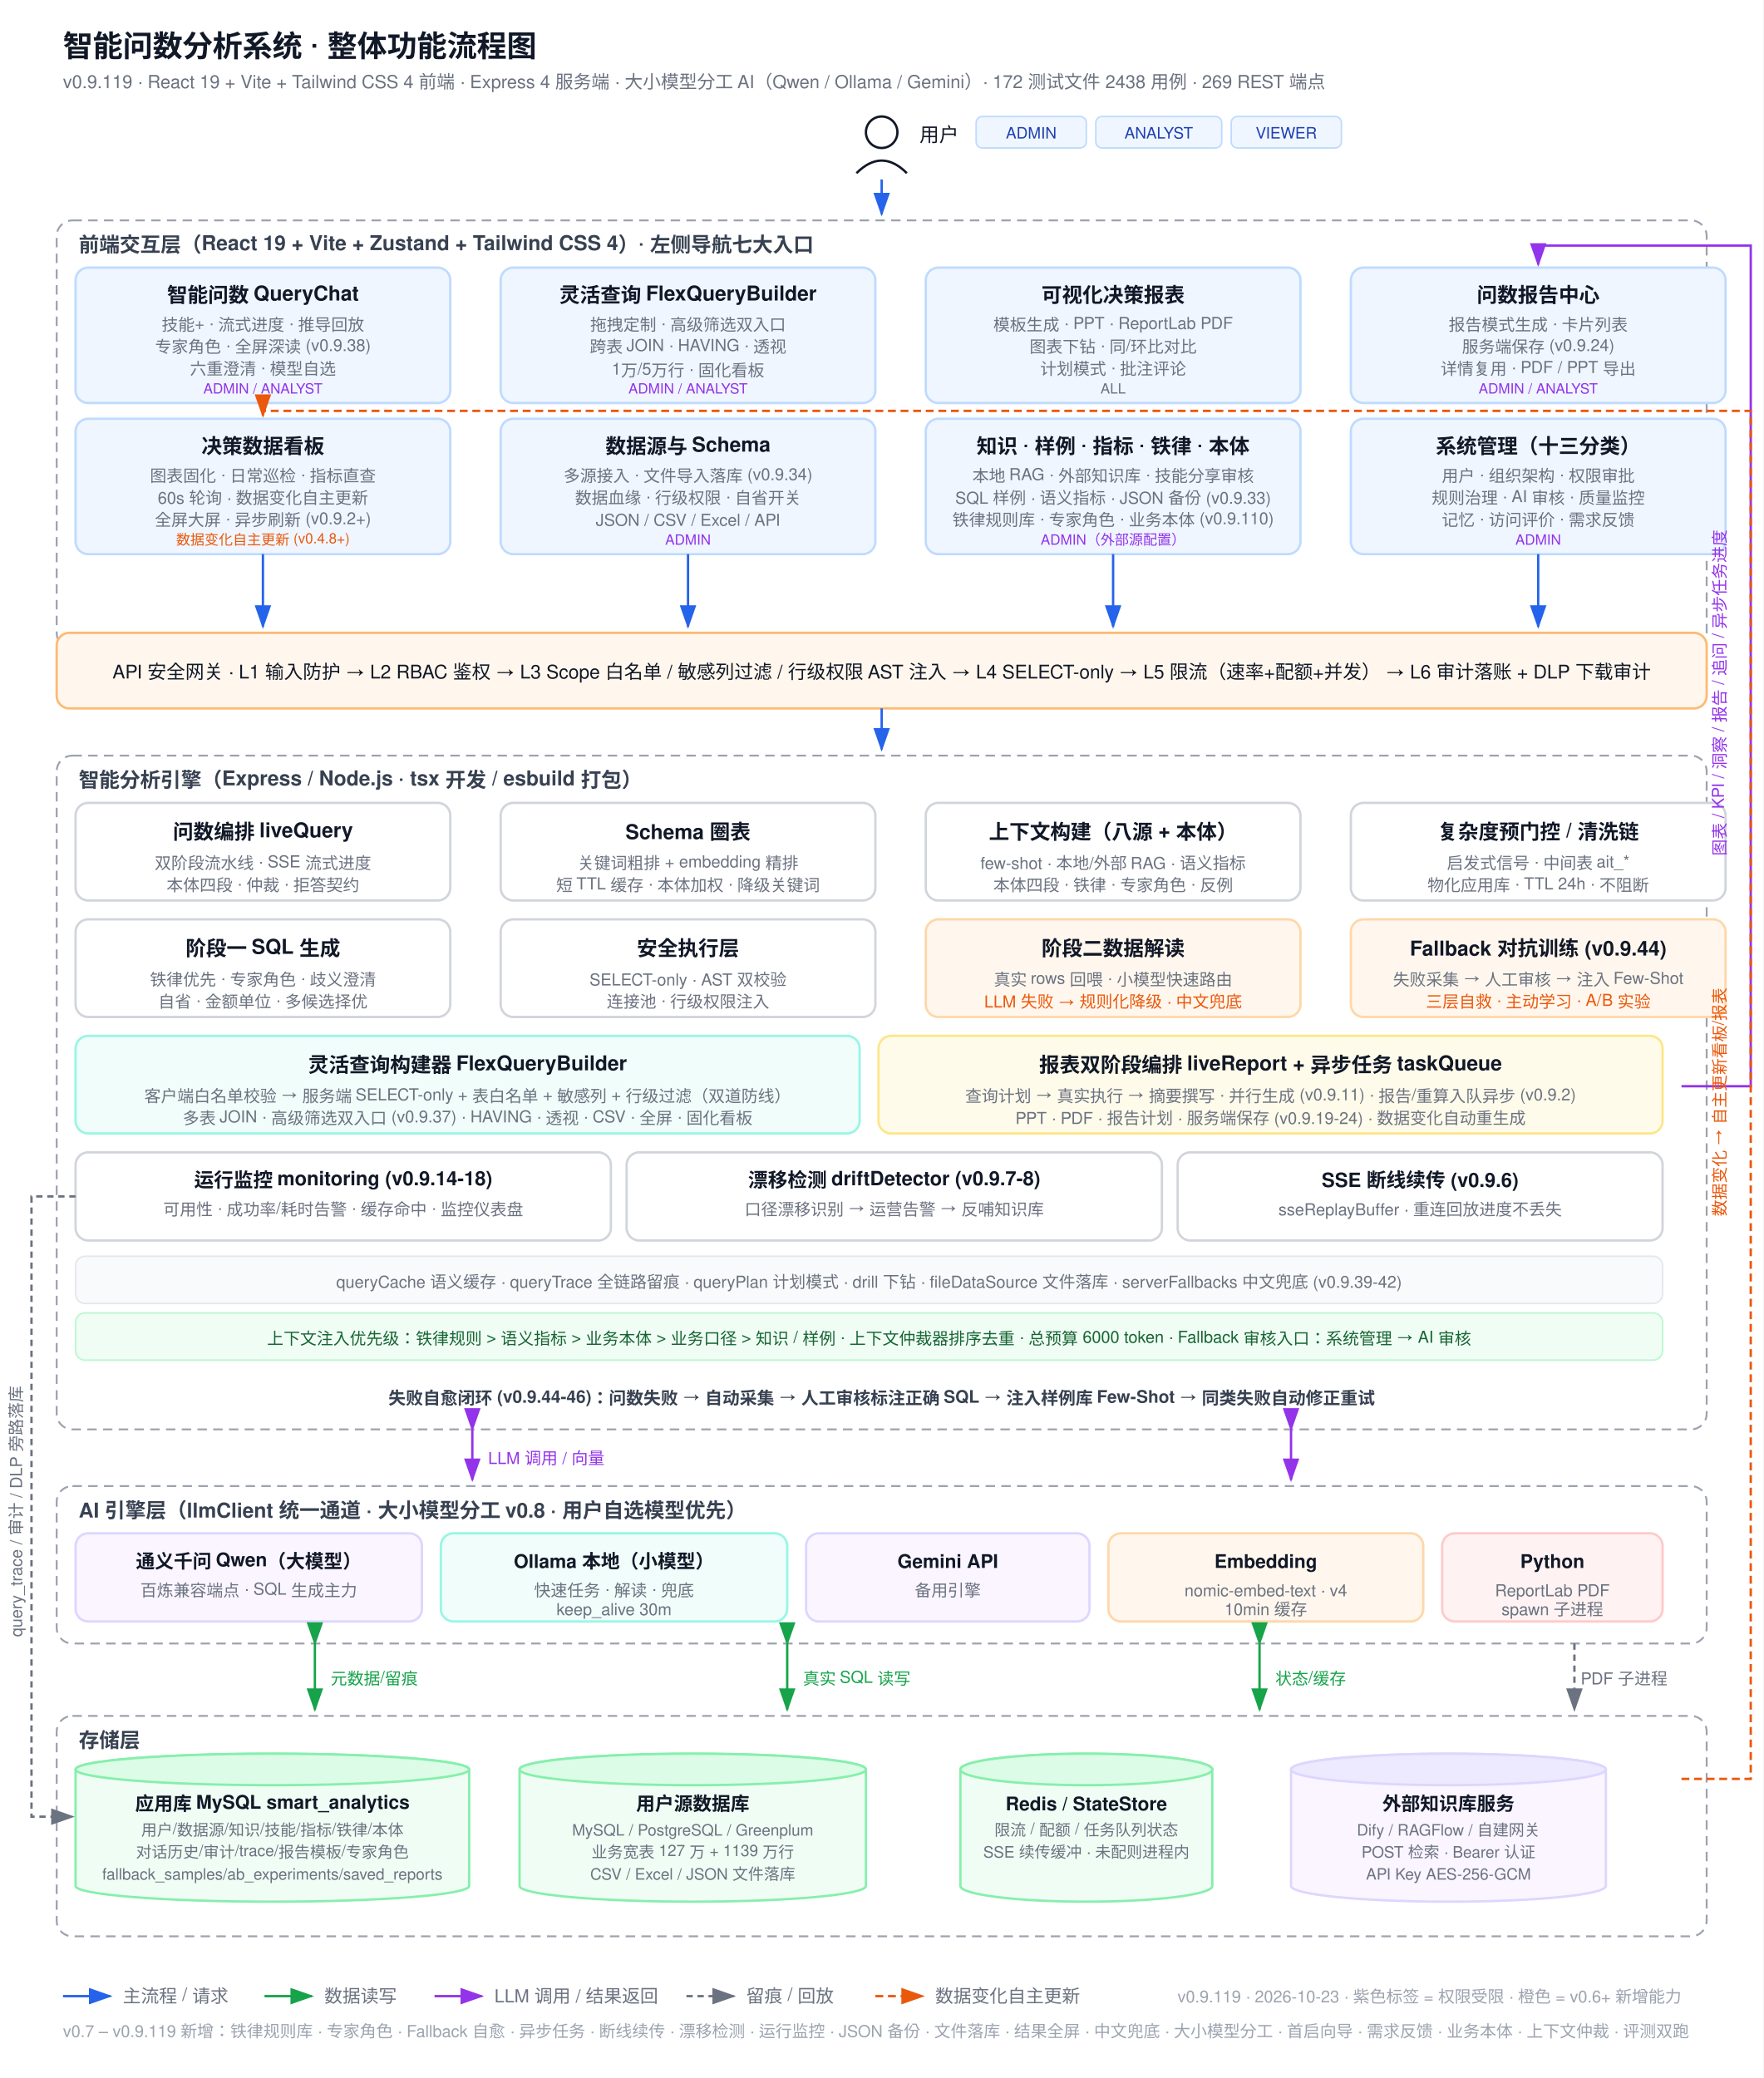
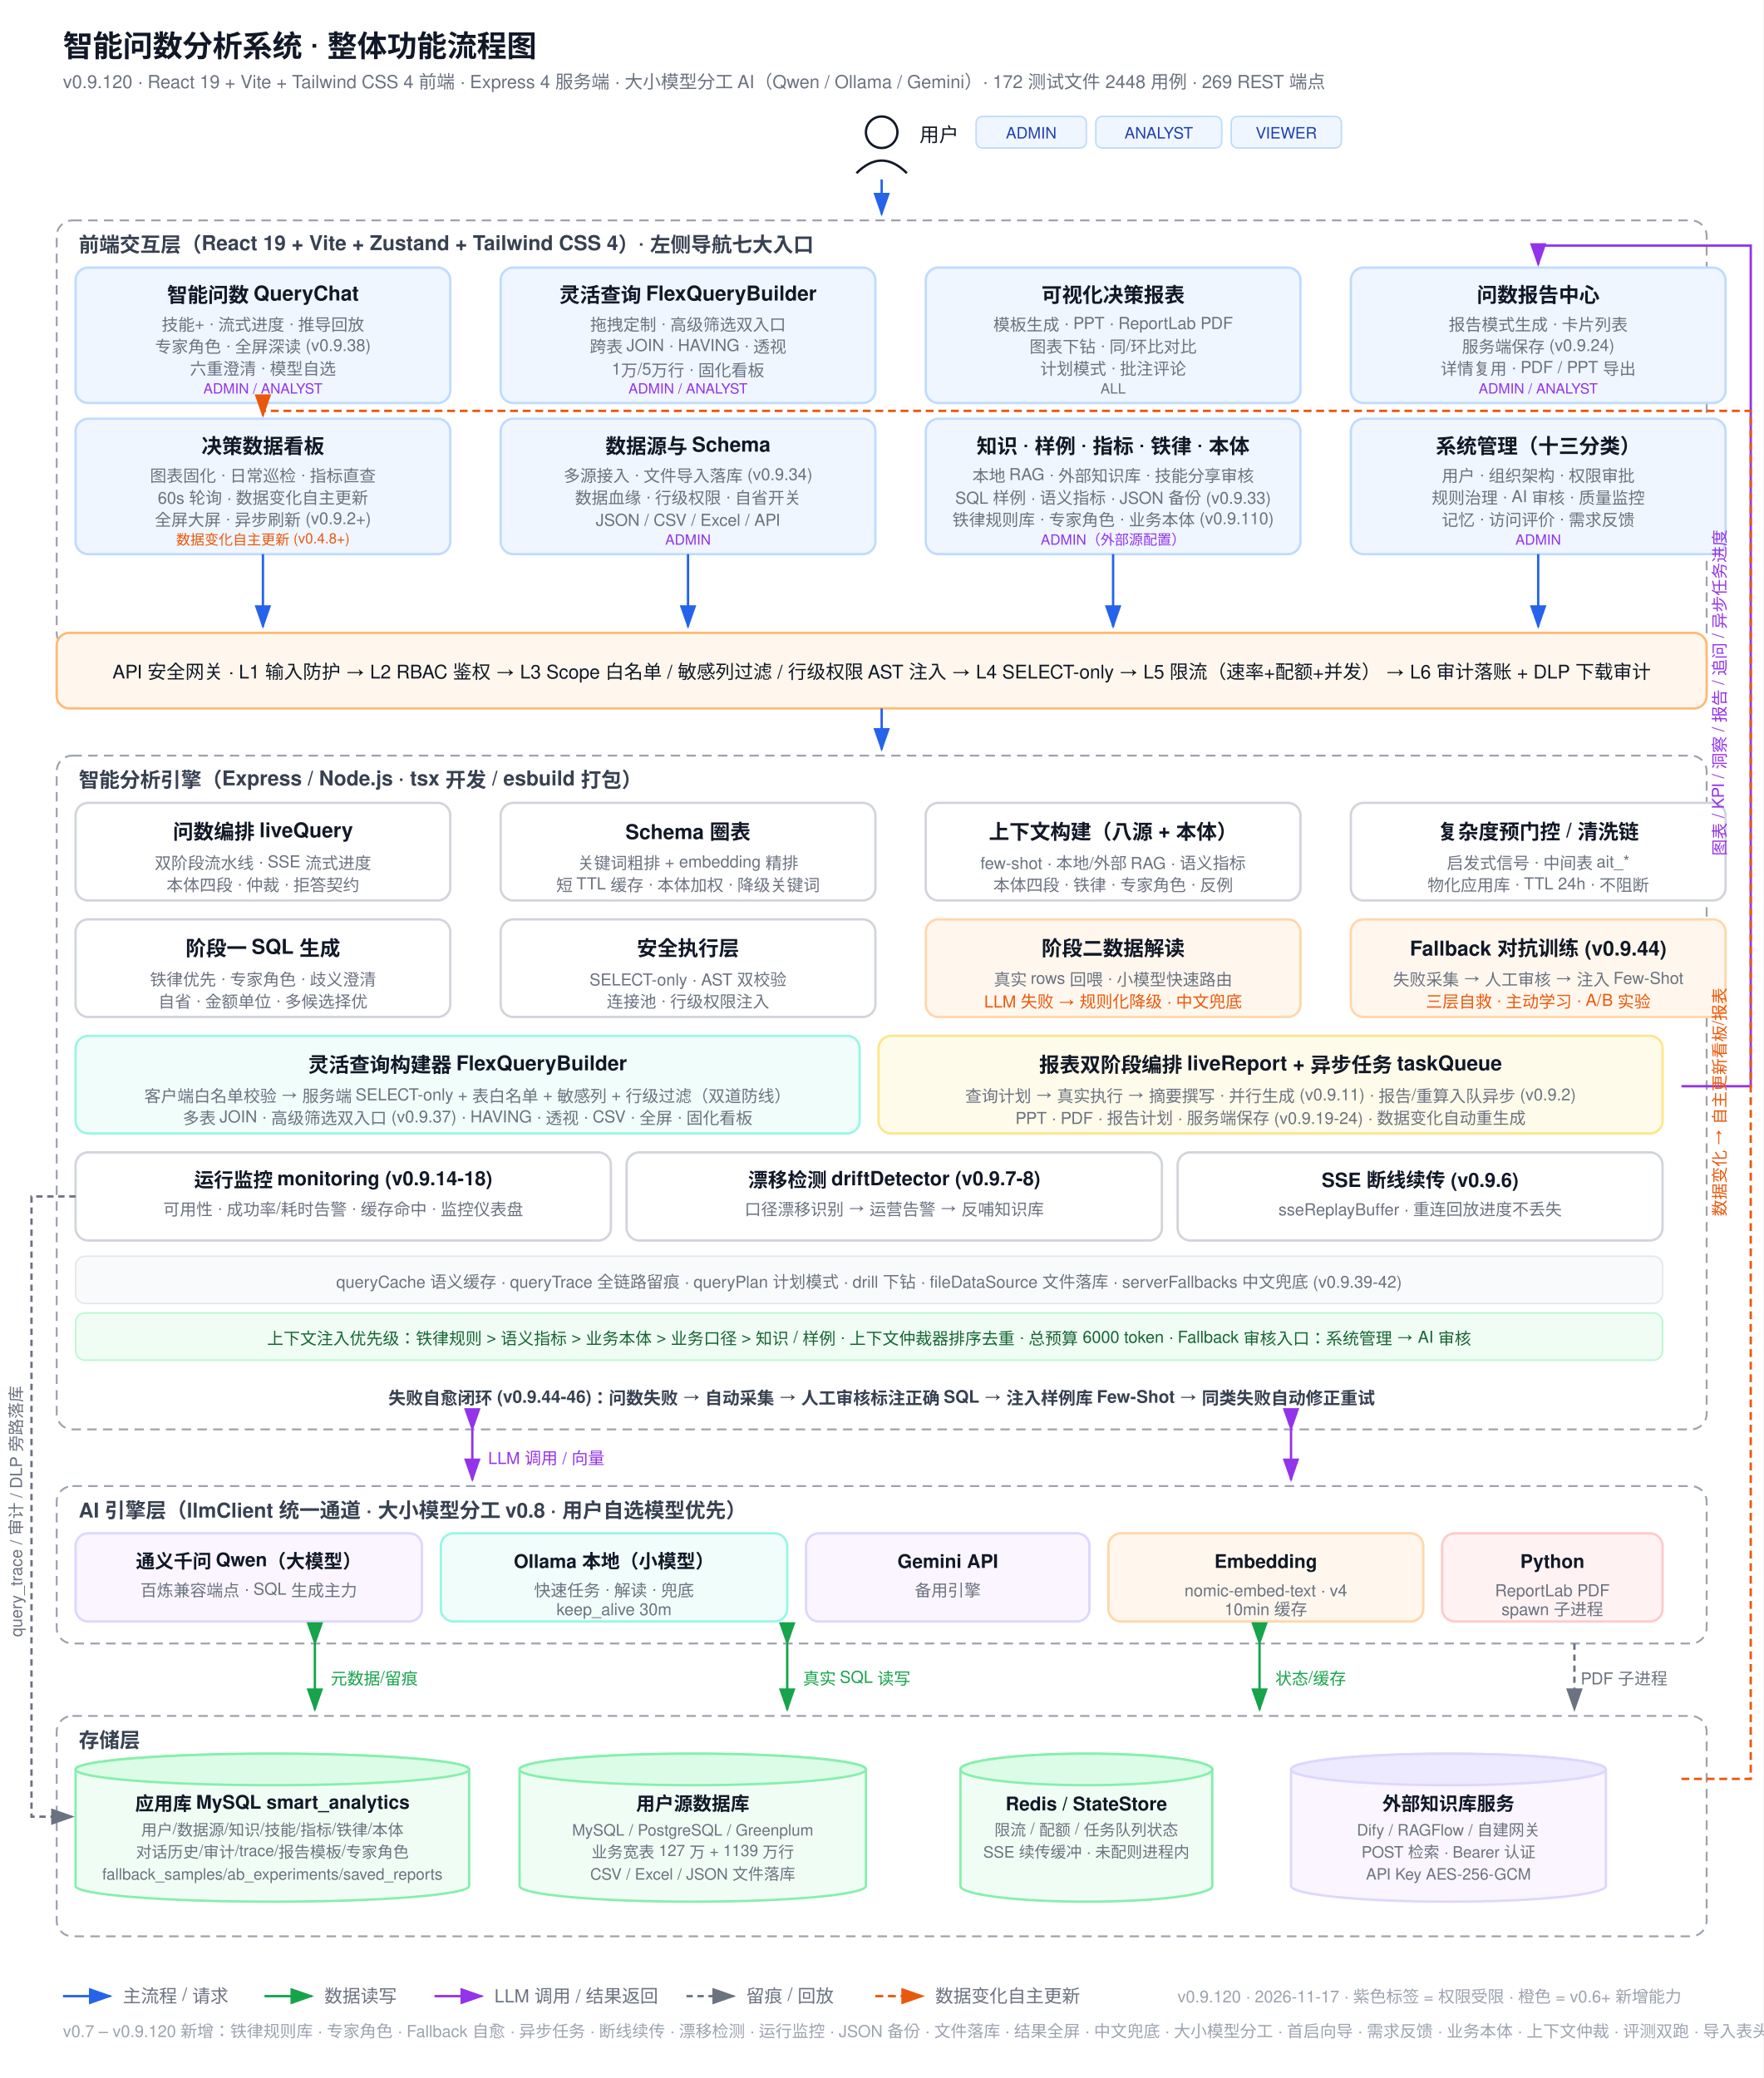
<svg xmlns="http://www.w3.org/2000/svg" viewBox="0 0 1120 1320" width="1120" height="1320">
  <style>text { font-family: "Helvetica Neue", Helvetica, Arial, "PingFang SC", "Microsoft YaHei", "SimHei", sans-serif; }</style>
  <defs>
    <marker id="ab" markerWidth="10" markerHeight="7" refX="9" refY="3.5" orient="auto">
      <polygon points="0 0, 10 3.5, 0 7" fill="#2563eb" />
    </marker>
    <marker id="ag" markerWidth="10" markerHeight="7" refX="9" refY="3.5" orient="auto">
      <polygon points="0 0, 10 3.5, 0 7" fill="#16a34a" />
    </marker>
    <marker id="ap" markerWidth="10" markerHeight="7" refX="9" refY="3.5" orient="auto">
      <polygon points="0 0, 10 3.5, 0 7" fill="#9333ea" />
    </marker>
    <marker id="agray" markerWidth="10" markerHeight="7" refX="9" refY="3.5" orient="auto">
      <polygon points="0 0, 10 3.5, 0 7" fill="#6b7280" />
    </marker>
    <marker id="ao" markerWidth="10" markerHeight="7" refX="9" refY="3.5" orient="auto">
      <polygon points="0 0, 10 3.5, 0 7" fill="#ea580c" />
    </marker>
  </defs>
  <rect width="1120" height="1320" fill="#ffffff" />
  <text x="40" y="36" font-size="19" font-weight="700" fill="#111827">智能问数分析系统 · 整体功能流程图</text>
-   <text x="40" y="56" font-size="11.5" fill="#6b7280">v0.9.119 · React 19 + Vite + Tailwind CSS 4 前端 · Express 4 服务端 · 大小模型分工 AI（Qwen / Ollama / Gemini）· 172 测试文件 2438 用例 · 269 REST 端点</text>
+   <text x="40" y="56" font-size="11.5" fill="#6b7280">v0.9.120 · React 19 + Vite + Tailwind CSS 4 前端 · Express 4 服务端 · 大小模型分工 AI（Qwen / Ollama / Gemini）· 172 测试文件 2448 用例 · 269 REST 端点</text>
  <circle cx="560" cy="84" r="10" fill="#ffffff" stroke="#111827" stroke-width="1.5" />
  <path d="M 544,110 Q 560,94 576,110" fill="none" stroke="#111827" stroke-width="1.5" />
  <text x="584" y="90" font-size="12.5" fill="#111827">用户</text>
  <rect x="620" y="74" width="70" height="20" rx="4" fill="#eff6ff" stroke="#bfdbfe" />
  <text x="655" y="88" font-size="10" fill="#1e40af" text-anchor="middle">ADMIN</text>
  <rect x="696" y="74" width="80" height="20" rx="4" fill="#eff6ff" stroke="#bfdbfe" />
  <text x="736" y="88" font-size="10" fill="#1e40af" text-anchor="middle">ANALYST</text>
  <rect x="782" y="74" width="70" height="20" rx="4" fill="#eff6ff" stroke="#bfdbfe" />
  <text x="817" y="88" font-size="10" fill="#1e40af" text-anchor="middle">VIEWER</text>
  <line x1="560" y1="114" x2="560" y2="136" stroke="#2563eb" stroke-width="1.5" marker-end="url(#ab)" />
  <rect x="36" y="140" width="1048" height="272" rx="10" fill="none" stroke="#9ca3af" stroke-width="1.2" stroke-dasharray="6,4" />
  <text x="50" y="160" font-size="13" font-weight="600" fill="#374151">前端交互层（React 19 + Vite + Zustand + Tailwind CSS 4）· 左侧导航七大入口</text>
  <rect x="48" y="170" width="238" height="86" rx="8" fill="#eff6ff" stroke="#bfdbfe" stroke-width="1.5" />
  <text x="167" y="192" font-size="13" font-weight="600" fill="#111827" text-anchor="middle">智能问数 QueryChat</text>
  <text x="167" y="210" font-size="10.5" fill="#6b7280" text-anchor="middle">技能+ · 流式进度 · 推导回放</text>
  <text x="167" y="224" font-size="10.5" fill="#6b7280" text-anchor="middle">专家角色 · 全屏深读 (v0.9.38)</text>
  <text x="167" y="238" font-size="10.5" fill="#6b7280" text-anchor="middle">六重澄清 · 模型自选</text>
  <text x="167" y="250" font-size="9" fill="#9333ea" text-anchor="middle">ADMIN / ANALYST</text>
  <rect x="318" y="170" width="238" height="86" rx="8" fill="#eff6ff" stroke="#bfdbfe" stroke-width="1.5" />
  <text x="437" y="192" font-size="13" font-weight="600" fill="#111827" text-anchor="middle">灵活查询 FlexQueryBuilder</text>
  <text x="437" y="210" font-size="10.5" fill="#6b7280" text-anchor="middle">拖拽定制 · 高级筛选双入口</text>
  <text x="437" y="224" font-size="10.5" fill="#6b7280" text-anchor="middle">跨表 JOIN · HAVING · 透视</text>
  <text x="437" y="238" font-size="10.5" fill="#6b7280" text-anchor="middle">1万/5万行 · 固化看板</text>
  <text x="437" y="250" font-size="9" fill="#9333ea" text-anchor="middle">ADMIN / ANALYST</text>
  <rect x="588" y="170" width="238" height="86" rx="8" fill="#eff6ff" stroke="#bfdbfe" stroke-width="1.5" />
  <text x="707" y="192" font-size="13" font-weight="600" fill="#111827" text-anchor="middle">可视化决策报表</text>
  <text x="707" y="210" font-size="10.5" fill="#6b7280" text-anchor="middle">模板生成 · PPT · ReportLab PDF</text>
  <text x="707" y="224" font-size="10.5" fill="#6b7280" text-anchor="middle">图表下钻 · 同/环比对比</text>
  <text x="707" y="238" font-size="10.5" fill="#6b7280" text-anchor="middle">计划模式 · 批注评论</text>
  <text x="707" y="250" font-size="9" fill="#6b7280" text-anchor="middle">ALL</text>
  <rect x="858" y="170" width="238" height="86" rx="8" fill="#eff6ff" stroke="#bfdbfe" stroke-width="1.5" />
  <text x="977" y="192" font-size="13" font-weight="600" fill="#111827" text-anchor="middle">问数报告中心</text>
  <text x="977" y="210" font-size="10.5" fill="#6b7280" text-anchor="middle">报告模式生成 · 卡片列表</text>
  <text x="977" y="224" font-size="10.5" fill="#6b7280" text-anchor="middle">服务端保存 (v0.9.24)</text>
  <text x="977" y="238" font-size="10.5" fill="#6b7280" text-anchor="middle">详情复用 · PDF / PPT 导出</text>
  <text x="977" y="250" font-size="9" fill="#9333ea" text-anchor="middle">ADMIN / ANALYST</text>
  <rect x="48" y="266" width="238" height="86" rx="8" fill="#eff6ff" stroke="#bfdbfe" stroke-width="1.5" />
  <text x="167" y="288" font-size="13" font-weight="600" fill="#111827" text-anchor="middle">决策数据看板</text>
  <text x="167" y="306" font-size="10.5" fill="#6b7280" text-anchor="middle">图表固化 · 日常巡检 · 指标直查</text>
  <text x="167" y="320" font-size="10.5" fill="#6b7280" text-anchor="middle">60s 轮询 · 数据变化自主更新</text>
  <text x="167" y="334" font-size="10.5" fill="#6b7280" text-anchor="middle">全屏大屏 · 异步刷新 (v0.9.2+)</text>
  <text x="167" y="346" font-size="9" fill="#ea580c" text-anchor="middle">数据变化自主更新 (v0.4.8+)</text>
  <rect x="318" y="266" width="238" height="86" rx="8" fill="#eff6ff" stroke="#bfdbfe" stroke-width="1.5" />
  <text x="437" y="288" font-size="13" font-weight="600" fill="#111827" text-anchor="middle">数据源与 Schema</text>
  <text x="437" y="306" font-size="10.5" fill="#6b7280" text-anchor="middle">多源接入 · 文件导入落库 (v0.9.34)</text>
  <text x="437" y="320" font-size="10.5" fill="#6b7280" text-anchor="middle">数据血缘 · 行级权限 · 自省开关</text>
  <text x="437" y="334" font-size="10.5" fill="#6b7280" text-anchor="middle">JSON / CSV / Excel / API</text>
  <text x="437" y="346" font-size="9" fill="#9333ea" text-anchor="middle">ADMIN</text>
  <rect x="588" y="266" width="238" height="86" rx="8" fill="#eff6ff" stroke="#bfdbfe" stroke-width="1.5" />
  <text x="707" y="288" font-size="13" font-weight="600" fill="#111827" text-anchor="middle">知识 · 样例 · 指标 · 铁律 · 本体</text>
  <text x="707" y="306" font-size="10.5" fill="#6b7280" text-anchor="middle">本地 RAG · 外部知识库 · 技能分享审核</text>
  <text x="707" y="320" font-size="10.5" fill="#6b7280" text-anchor="middle">SQL 样例 · 语义指标 · JSON 备份 (v0.9.33)</text>
  <text x="707" y="334" font-size="10.5" fill="#6b7280" text-anchor="middle">铁律规则库 · 专家角色 · 业务本体 (v0.9.110)</text>
  <text x="707" y="346" font-size="9" fill="#9333ea" text-anchor="middle">ADMIN（外部源配置）</text>
  <rect x="858" y="266" width="238" height="86" rx="8" fill="#eff6ff" stroke="#bfdbfe" stroke-width="1.5" />
  <text x="977" y="288" font-size="13" font-weight="600" fill="#111827" text-anchor="middle">系统管理（十三分类）</text>
  <text x="977" y="306" font-size="10.5" fill="#6b7280" text-anchor="middle">用户 · 组织架构 · 权限审批</text>
  <text x="977" y="320" font-size="10.5" fill="#6b7280" text-anchor="middle">规则治理 · AI 审核 · 质量监控</text>
  <text x="977" y="334" font-size="10.5" fill="#6b7280" text-anchor="middle">记忆 · 访问评价 · 需求反馈</text>
  <text x="977" y="346" font-size="9" fill="#9333ea" text-anchor="middle">ADMIN</text>
  <line x1="167" y1="352" x2="167" y2="398" stroke="#2563eb" stroke-width="1.5" marker-end="url(#ab)" />
  <line x1="437" y1="352" x2="437" y2="398" stroke="#2563eb" stroke-width="1.5" marker-end="url(#ab)" />
  <line x1="707" y1="352" x2="707" y2="398" stroke="#2563eb" stroke-width="1.5" marker-end="url(#ab)" />
  <line x1="977" y1="352" x2="977" y2="398" stroke="#2563eb" stroke-width="1.5" marker-end="url(#ab)" />
  <rect x="36" y="402" width="1048" height="48" rx="8" fill="#fff7ed" stroke="#fdba74" stroke-width="1.5" />
  <text x="560" y="431" font-size="12" font-weight="500" fill="#111827" text-anchor="middle">API 安全网关 · L1 输入防护 → L2 RBAC 鉴权 → L3 Scope 白名单 / 敏感列过滤 / 行级权限 AST 注入 → L4 SELECT-only → L5 限流（速率+配额+并发） → L6 审计落账 + DLP 下载审计</text>
  <line x1="560" y1="450" x2="560" y2="476" stroke="#2563eb" stroke-width="1.5" marker-end="url(#ab)" />
  <rect x="36" y="480" width="1048" height="428" rx="10" fill="none" stroke="#9ca3af" stroke-width="1.2" stroke-dasharray="6,4" />
  <text x="50" y="500" font-size="13" font-weight="600" fill="#374151">智能分析引擎（Express / Node.js · tsx 开发 / esbuild 打包）</text>
  <rect x="48" y="510" width="238" height="62" rx="8" fill="#ffffff" stroke="#d1d5db" stroke-width="1.5" />
  <text x="167" y="533" font-size="13" font-weight="600" fill="#111827" text-anchor="middle">问数编排 liveQuery</text>
  <text x="167" y="552" font-size="10.5" fill="#6b7280" text-anchor="middle">双阶段流水线 · SSE 流式进度</text>
  <text x="167" y="566" font-size="10.5" fill="#6b7280" text-anchor="middle">本体四段 · 仲裁 · 拒答契约</text>
  <rect x="318" y="510" width="238" height="62" rx="8" fill="#ffffff" stroke="#d1d5db" stroke-width="1.5" />
  <text x="437" y="533" font-size="13" font-weight="600" fill="#111827" text-anchor="middle">Schema 圈表</text>
  <text x="437" y="552" font-size="10.5" fill="#6b7280" text-anchor="middle">关键词粗排 + embedding 精排</text>
  <text x="437" y="566" font-size="10.5" fill="#6b7280" text-anchor="middle">短 TTL 缓存 · 本体加权 · 降级关键词</text>
  <rect x="588" y="510" width="238" height="62" rx="8" fill="#ffffff" stroke="#d1d5db" stroke-width="1.5" />
  <text x="707" y="533" font-size="13" font-weight="600" fill="#111827" text-anchor="middle">上下文构建（八源 + 本体）</text>
  <text x="707" y="552" font-size="10.5" fill="#6b7280" text-anchor="middle">few-shot · 本地/外部 RAG · 语义指标</text>
  <text x="707" y="566" font-size="10.5" fill="#6b7280" text-anchor="middle">本体四段 · 铁律 · 专家角色 · 反例</text>
  <rect x="858" y="510" width="238" height="62" rx="8" fill="#ffffff" stroke="#d1d5db" stroke-width="1.5" />
  <text x="977" y="533" font-size="13" font-weight="600" fill="#111827" text-anchor="middle">复杂度预门控 / 清洗链</text>
  <text x="977" y="552" font-size="10.5" fill="#6b7280" text-anchor="middle">启发式信号 · 中间表 ait_*</text>
  <text x="977" y="566" font-size="10.5" fill="#6b7280" text-anchor="middle">物化应用库 · TTL 24h · 不阻断</text>
  <rect x="48" y="584" width="238" height="62" rx="8" fill="#ffffff" stroke="#d1d5db" stroke-width="1.5" />
  <text x="167" y="607" font-size="13" font-weight="600" fill="#111827" text-anchor="middle">阶段一 SQL 生成</text>
  <text x="167" y="626" font-size="10.5" fill="#6b7280" text-anchor="middle">铁律优先 · 专家角色 · 歧义澄清</text>
  <text x="167" y="640" font-size="10.5" fill="#6b7280" text-anchor="middle">自省 · 金额单位 · 多候选择优</text>
  <rect x="318" y="584" width="238" height="62" rx="8" fill="#ffffff" stroke="#d1d5db" stroke-width="1.5" />
  <text x="437" y="607" font-size="13" font-weight="600" fill="#111827" text-anchor="middle">安全执行层</text>
  <text x="437" y="626" font-size="10.5" fill="#6b7280" text-anchor="middle">SELECT-only · AST 双校验</text>
  <text x="437" y="640" font-size="10.5" fill="#6b7280" text-anchor="middle">连接池 · 行级权限注入</text>
  <rect x="588" y="584" width="238" height="62" rx="8" fill="#fff7ed" stroke="#fed7aa" stroke-width="1.5" />
  <text x="707" y="607" font-size="13" font-weight="600" fill="#111827" text-anchor="middle">阶段二数据解读</text>
  <text x="707" y="626" font-size="10.5" fill="#6b7280" text-anchor="middle">真实 rows 回喂 · 小模型快速路由</text>
  <text x="707" y="640" font-size="10.5" fill="#ea580c" text-anchor="middle">LLM 失败 → 规则化降级 · 中文兜底</text>
  <rect x="858" y="584" width="238" height="62" rx="8" fill="#fff7ed" stroke="#fed7aa" stroke-width="1.5" />
  <text x="977" y="607" font-size="13" font-weight="600" fill="#111827" text-anchor="middle">Fallback 对抗训练 (v0.9.44)</text>
  <text x="977" y="626" font-size="10.5" fill="#6b7280" text-anchor="middle">失败采集 → 人工审核 → 注入 Few-Shot</text>
  <text x="977" y="640" font-size="10.5" fill="#ea580c" text-anchor="middle">三层自救 · 主动学习 · A/B 实验</text>
  <rect x="48" y="658" width="498" height="62" rx="8" fill="#f0fdfa" stroke="#99f6e4" stroke-width="1.5" />
  <text x="297" y="681" font-size="13" font-weight="600" fill="#111827" text-anchor="middle">灵活查询构建器 FlexQueryBuilder</text>
  <text x="297" y="700" font-size="10.5" fill="#6b7280" text-anchor="middle">客户端白名单校验 → 服务端 SELECT-only + 表白名单 + 敏感列 + 行级过滤（双道防线）</text>
  <text x="297" y="714" font-size="10.5" fill="#6b7280" text-anchor="middle">多表 JOIN · 高级筛选双入口 (v0.9.37) · HAVING · 透视 · CSV · 全屏 · 固化看板</text>
  <rect x="558" y="658" width="498" height="62" rx="8" fill="#fffbeb" stroke="#fde68a" stroke-width="1.5" />
  <text x="807" y="681" font-size="13" font-weight="600" fill="#111827" text-anchor="middle">报表双阶段编排 liveReport + 异步任务 taskQueue</text>
  <text x="807" y="700" font-size="10.5" fill="#6b7280" text-anchor="middle">查询计划 → 真实执行 → 摘要撰写 · 并行生成 (v0.9.11) · 报告/重算入队异步 (v0.9.2)</text>
  <text x="807" y="714" font-size="10.5" fill="#6b7280" text-anchor="middle">PPT · PDF · 报告计划 · 服务端保存 (v0.9.19-24) · 数据变化自动重生成</text>
  <rect x="48" y="732" width="340" height="56" rx="8" fill="#ffffff" stroke="#d1d5db" stroke-width="1.5" />
  <text x="218" y="754" font-size="12.5" font-weight="600" fill="#111827" text-anchor="middle">运行监控 monitoring (v0.9.14-18)</text>
  <text x="218" y="772" font-size="10.5" fill="#6b7280" text-anchor="middle">可用性 · 成功率/耗时告警 · 缓存命中 · 监控仪表盘</text>
  <rect x="398" y="732" width="340" height="56" rx="8" fill="#ffffff" stroke="#d1d5db" stroke-width="1.5" />
  <text x="568" y="754" font-size="12.5" font-weight="600" fill="#111827" text-anchor="middle">漂移检测 driftDetector (v0.9.7-8)</text>
  <text x="568" y="772" font-size="10.5" fill="#6b7280" text-anchor="middle">口径漂移识别 → 运营告警 → 反哺知识库</text>
  <rect x="748" y="732" width="308" height="56" rx="8" fill="#ffffff" stroke="#d1d5db" stroke-width="1.5" />
  <text x="902" y="754" font-size="12.5" font-weight="600" fill="#111827" text-anchor="middle">SSE 断线续传 (v0.9.6)</text>
  <text x="902" y="772" font-size="10.5" fill="#6b7280" text-anchor="middle">sseReplayBuffer · 重连回放进度不丢失</text>
  <rect x="48" y="798" width="1008" height="30" rx="6" fill="#f9fafb" stroke="#e5e7eb" stroke-width="1" />
  <text x="552" y="818" font-size="10.5" fill="#6b7280" text-anchor="middle">queryCache 语义缓存 · queryTrace 全链路留痕 · queryPlan 计划模式 · drill 下钻 · fileDataSource 文件落库 · serverFallbacks 中文兜底 (v0.9.39-42)</text>
  <rect x="48" y="834" width="1008" height="30" rx="6" fill="#f0fdf4" stroke="#bbf7d0" stroke-width="1" />
  <text x="552" y="854" font-size="10.5" fill="#166534" text-anchor="middle">上下文注入优先级：铁律规则 &gt; 语义指标 &gt; 业务本体 &gt; 业务口径 &gt; 知识 / 样例 · 上下文仲裁器排序去重 · 总预算 6000 token · Fallback 审核入口：系统管理 → AI 审核</text>
  <text x="560" y="892" font-size="11" fill="#374151" text-anchor="middle" font-weight="600">失败自愈闭环 (v0.9.44-46)：问数失败 → 自动采集 → 人工审核标注正确 SQL → 注入样例库 Few-Shot → 同类失败自动修正重试</text>
  <line x1="300" y1="908" x2="300" y2="940" stroke="#9333ea" stroke-width="1.5" marker-start="url(#ap)" marker-end="url(#ap)" />
  <line x1="820" y1="908" x2="820" y2="940" stroke="#9333ea" stroke-width="1.5" marker-start="url(#ap)" marker-end="url(#ap)" />
  <text x="310" y="930" font-size="10.5" fill="#9333ea">LLM 调用 / 向量</text>
  <rect x="36" y="944" width="1048" height="100" rx="10" fill="none" stroke="#9ca3af" stroke-width="1.2" stroke-dasharray="6,4" />
  <text x="50" y="964" font-size="13" font-weight="600" fill="#374151">AI 引擎层（llmClient 统一通道 · 大小模型分工 v0.8 · 用户自选模型优先）</text>
  <rect x="48" y="974" width="220" height="56" rx="8" fill="#faf5ff" stroke="#ddd6fe" stroke-width="1.5" />
  <text x="158" y="996" font-size="12" font-weight="600" fill="#111827" text-anchor="middle">通义千问 Qwen（大模型）</text>
  <text x="158" y="1014" font-size="10.5" fill="#6b7280" text-anchor="middle">百炼兼容端点 · SQL 生成主力</text>
  <rect x="280" y="974" width="220" height="56" rx="8" fill="#f0fdfa" stroke="#99f6e4" stroke-width="1.5" />
  <text x="390" y="996" font-size="12" font-weight="600" fill="#111827" text-anchor="middle">Ollama 本地（小模型）</text>
  <text x="390" y="1014" font-size="10.5" fill="#6b7280" text-anchor="middle">快速任务 · 解读 · 兜底</text>
  <text x="390" y="1026" font-size="10.5" fill="#6b7280" text-anchor="middle">keep_alive 30m</text>
  <rect x="512" y="974" width="180" height="56" rx="8" fill="#faf5ff" stroke="#ddd6fe" stroke-width="1.5" />
  <text x="602" y="996" font-size="12" font-weight="600" fill="#111827" text-anchor="middle">Gemini API</text>
  <text x="602" y="1014" font-size="10.5" fill="#6b7280" text-anchor="middle">备用引擎</text>
  <rect x="704" y="974" width="200" height="56" rx="8" fill="#fff7ed" stroke="#fed7aa" stroke-width="1.5" />
  <text x="804" y="996" font-size="12" font-weight="600" fill="#111827" text-anchor="middle">Embedding</text>
  <text x="804" y="1014" font-size="10.5" fill="#6b7280" text-anchor="middle">nomic-embed-text · v4</text>
  <text x="804" y="1026" font-size="10.5" fill="#6b7280" text-anchor="middle">10min 缓存</text>
  <rect x="916" y="974" width="140" height="56" rx="8" fill="#fef2f2" stroke="#fecaca" stroke-width="1.5" />
  <text x="986" y="996" font-size="12" font-weight="600" fill="#111827" text-anchor="middle">Python</text>
  <text x="986" y="1014" font-size="10.5" fill="#6b7280" text-anchor="middle">ReportLab PDF</text>
  <text x="986" y="1026" font-size="10.5" fill="#6b7280" text-anchor="middle">spawn 子进程</text>
  <line x1="200" y1="1044" x2="200" y2="1086" stroke="#16a34a" stroke-width="1.5" marker-start="url(#ag)" marker-end="url(#ag)" />
  <line x1="500" y1="1044" x2="500" y2="1086" stroke="#16a34a" stroke-width="1.5" marker-start="url(#ag)" marker-end="url(#ag)" />
  <line x1="800" y1="1044" x2="800" y2="1086" stroke="#16a34a" stroke-width="1.5" marker-start="url(#ag)" marker-end="url(#ag)" />
  <line x1="1000" y1="1044" x2="1000" y2="1086" stroke="#6b7280" stroke-width="1.5" stroke-dasharray="4,3" marker-end="url(#agray)" />
  <text x="210" y="1070" font-size="10.5" fill="#16a34a">元数据/留痕</text>
  <text x="510" y="1070" font-size="10.5" fill="#16a34a">真实 SQL 读写</text>
  <text x="810" y="1070" font-size="10.5" fill="#16a34a">状态/缓存</text>
  <text x="1004" y="1070" font-size="10.5" fill="#6b7280">PDF 子进程</text>
  <rect x="36" y="1090" width="1048" height="140" rx="10" fill="none" stroke="#9ca3af" stroke-width="1.2" stroke-dasharray="6,4" />
  <text x="50" y="1110" font-size="13" font-weight="600" fill="#374151">存储层</text>
  <path d="M 48,1124 A 125,10 0 0 1 298,1124 L 298,1198 A 125,10 0 0 1 48,1198 Z" fill="#f0fdf4" stroke="#86efac" stroke-width="1.5" />
  <ellipse cx="173" cy="1124" rx="125" ry="10" fill="#dcfce7" stroke="#86efac" stroke-width="1.5" />
  <text x="173" y="1150" font-size="12" font-weight="600" fill="#111827" text-anchor="middle">应用库 MySQL smart_analytics</text>
  <text x="173" y="1166" font-size="10" fill="#6b7280" text-anchor="middle">用户/数据源/知识/技能/指标/铁律/本体</text>
  <text x="173" y="1180" font-size="10" fill="#6b7280" text-anchor="middle">对话历史/审计/trace/报告模板/专家角色</text>
  <text x="173" y="1194" font-size="10" fill="#6b7280" text-anchor="middle">fallback_samples/ab_experiments/saved_reports</text>
  <path d="M 330,1124 A 110,10 0 0 1 550,1124 L 550,1198 A 110,10 0 0 1 330,1198 Z" fill="#f0fdf4" stroke="#86efac" stroke-width="1.5" />
  <ellipse cx="440" cy="1124" rx="110" ry="10" fill="#dcfce7" stroke="#86efac" stroke-width="1.5" />
  <text x="440" y="1150" font-size="12" font-weight="600" fill="#111827" text-anchor="middle">用户源数据库</text>
  <text x="440" y="1166" font-size="10" fill="#6b7280" text-anchor="middle">MySQL / PostgreSQL / Greenplum</text>
  <text x="440" y="1180" font-size="10" fill="#6b7280" text-anchor="middle">业务宽表 127 万 + 1139 万行</text>
  <text x="440" y="1194" font-size="10" fill="#6b7280" text-anchor="middle">CSV / Excel / JSON 文件落库</text>
  <path d="M 610,1124 A 80,10 0 0 1 770,1124 L 770,1198 A 80,10 0 0 1 610,1198 Z" fill="#f0fdf4" stroke="#86efac" stroke-width="1.5" />
  <ellipse cx="690" cy="1124" rx="80" ry="10" fill="#dcfce7" stroke="#86efac" stroke-width="1.5" />
  <text x="690" y="1150" font-size="12" font-weight="600" fill="#111827" text-anchor="middle">Redis / StateStore</text>
  <text x="690" y="1166" font-size="10" fill="#6b7280" text-anchor="middle">限流 / 配额 / 任务队列状态</text>
  <text x="690" y="1180" font-size="10" fill="#6b7280" text-anchor="middle">SSE 续传缓冲 · 未配则进程内</text>
  <text x="690" y="1194" font-size="10" fill="#6b7280" text-anchor="middle" />
  <path d="M 820,1124 A 100,10 0 0 1 1020,1124 L 1020,1198 A 100,10 0 0 1 820,1198 Z" fill="#faf5ff" stroke="#ddd6fe" stroke-width="1.5" />
  <ellipse cx="920" cy="1124" rx="100" ry="10" fill="#ede9fe" stroke="#ddd6fe" stroke-width="1.5" />
  <text x="920" y="1150" font-size="12" font-weight="600" fill="#111827" text-anchor="middle">外部知识库服务</text>
  <text x="920" y="1166" font-size="10" fill="#6b7280" text-anchor="middle">Dify / RAGFlow / 自建网关</text>
  <text x="920" y="1180" font-size="10" fill="#6b7280" text-anchor="middle">POST 检索 · Bearer 认证</text>
  <text x="920" y="1194" font-size="10" fill="#6b7280" text-anchor="middle">API Key AES-256-GCM</text>
  <path d="M 48,760 L 20,760 L 20,1154 L 46,1154" stroke="#6b7280" stroke-width="1.5" stroke-dasharray="4,3" fill="none" marker-end="url(#agray)" />
  <text x="14" y="960" font-size="10.5" fill="#6b7280" transform="rotate(-90 14 960)" text-anchor="middle">query_trace / 审计 / DLP 旁路落库</text>
  <path d="M 1068,690 L 1112,690 L 1112,156 L 977,156 L 977,168" stroke="#9333ea" stroke-width="1.5" fill="none" marker-end="url(#ap)" />
  <text x="1096" y="440" font-size="10.5" fill="#9333ea" transform="rotate(-90 1096 440)" text-anchor="middle">图表 / KPI / 洞察 / 报告 / 追问 / 异步任务进度</text>
  <path d="M 1068,1130 L 1112,1130 L 1112,261 L 167,261 L 167,264" stroke="#ea580c" stroke-width="1.5" stroke-dasharray="5,3" fill="none" marker-end="url(#ao)" />
  <text x="1096" y="700" font-size="10.5" fill="#ea580c" transform="rotate(-90 1096 700)" text-anchor="middle">数据变化 → 自主更新看板/报表</text>
  <line x1="40" y1="1268" x2="70" y2="1268" stroke="#2563eb" stroke-width="1.5" marker-end="url(#ab)" />
  <text x="78" y="1272" font-size="11.5" fill="#6b7280">主流程 / 请求</text>
  <line x1="168" y1="1268" x2="198" y2="1268" stroke="#16a34a" stroke-width="1.5" marker-end="url(#ag)" />
  <text x="206" y="1272" font-size="11.5" fill="#6b7280">数据读写</text>
  <line x1="276" y1="1268" x2="306" y2="1268" stroke="#9333ea" stroke-width="1.5" marker-end="url(#ap)" />
  <text x="314" y="1272" font-size="11.5" fill="#6b7280">LLM 调用 / 结果返回</text>
  <line x1="436" y1="1268" x2="466" y2="1268" stroke="#6b7280" stroke-width="1.5" stroke-dasharray="4,3" marker-end="url(#agray)" />
  <text x="474" y="1272" font-size="11.5" fill="#6b7280">留痕 / 回放</text>
  <line x1="556" y1="1268" x2="586" y2="1268" stroke="#ea580c" stroke-width="1.5" stroke-dasharray="5,3" marker-end="url(#ao)" />
  <text x="594" y="1272" font-size="11.5" fill="#6b7280">数据变化自主更新</text>
-   <text x="1068" y="1272" font-size="10.5" fill="#9ca3af" text-anchor="end">v0.9.119 · 2026-10-23 · 紫色标签 = 权限受限 · 橙色 = v0.6+ 新增能力</text>
-   <text x="40" y="1294" font-size="10.5" fill="#9ca3af">v0.7 – v0.9.119 新增：铁律规则库 · 专家角色 · Fallback 自愈 · 异步任务 · 断线续传 · 漂移检测 · 运行监控 · JSON 备份 · 文件落库 · 结果全屏 · 中文兜底 · 大小模型分工 · 首启向导 · 需求反馈 · 业务本体 · 上下文仲裁 · 评测双跑</text>
+   <text x="1068" y="1272" font-size="10.5" fill="#9ca3af" text-anchor="end">v0.9.120 · 2026-11-17 · 紫色标签 = 权限受限 · 橙色 = v0.6+ 新增能力</text>
+   <text x="40" y="1294" font-size="10.5" fill="#9ca3af">v0.7 – v0.9.120  新增：铁律规则库 · 专家角色 · Fallback 自愈 · 异步任务 · 断线续传 · 漂移检测 ·  运行监控 · JSON 备份 · 文件落库 · 结果全屏 · 中文兜底 · 大小模型分工 · 首启向导 · 需求反馈 · 业务本体 · 上下文仲裁 · 评测双跑 · 导入表头识别</text>
</svg>
